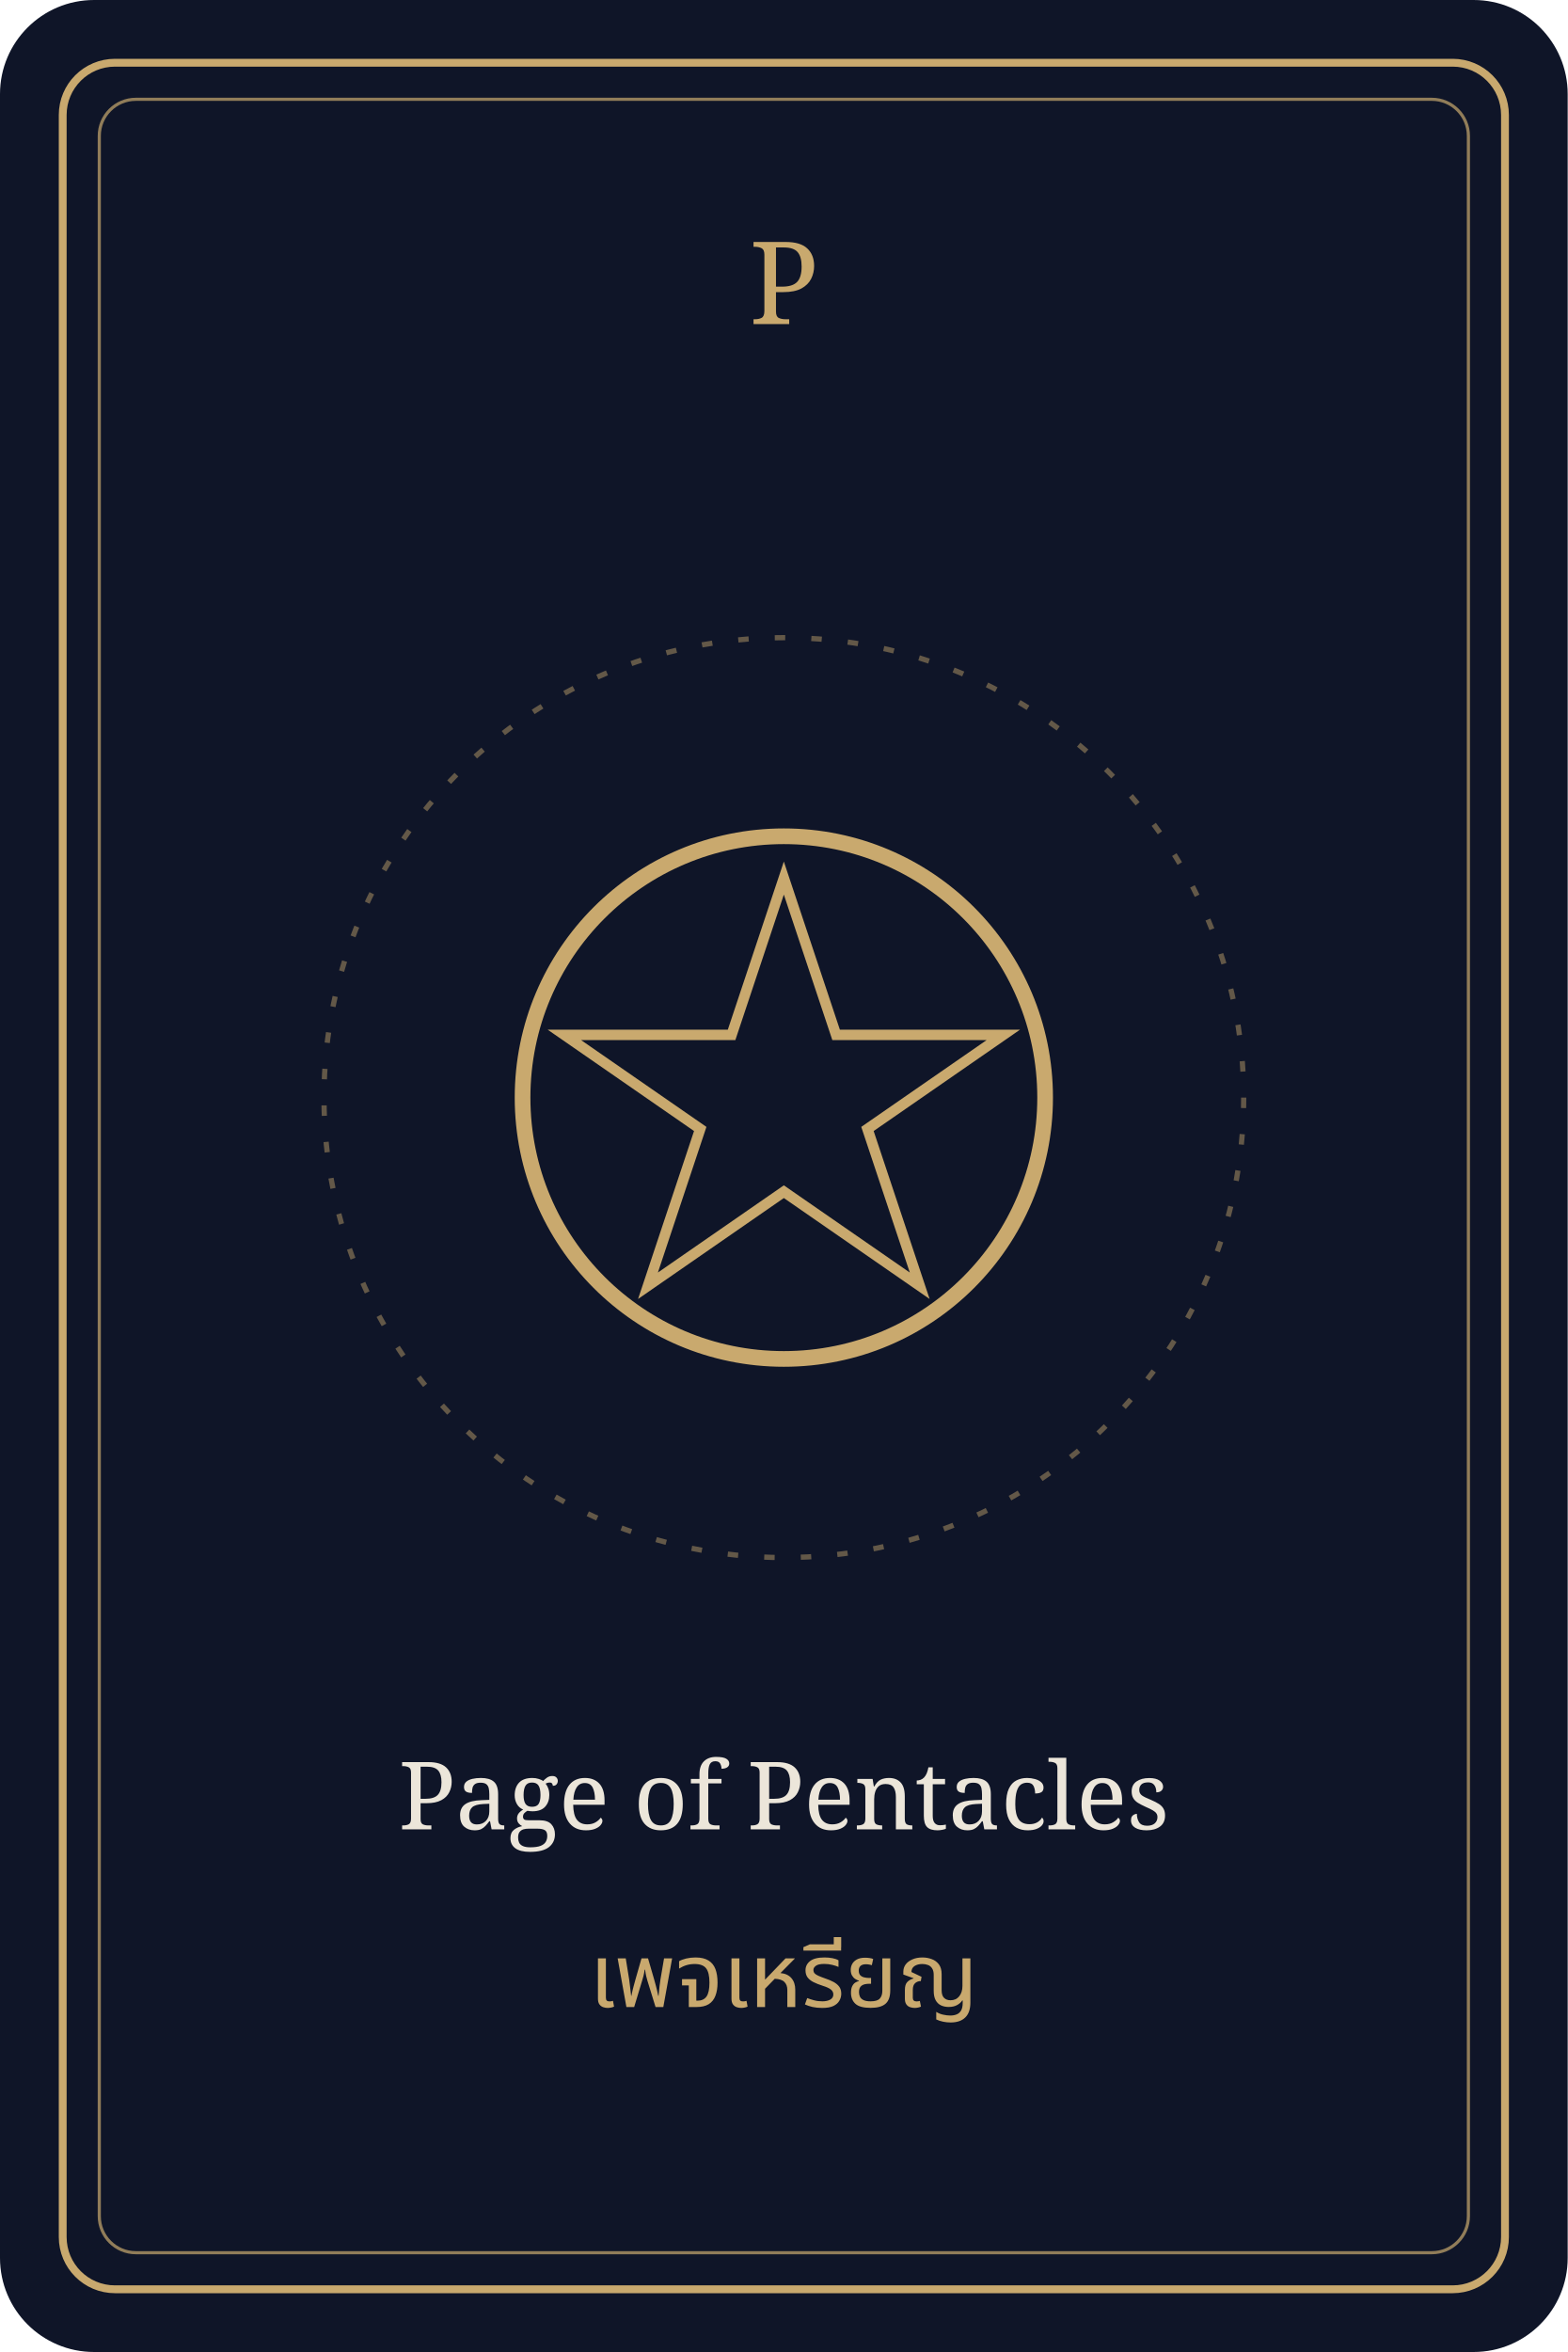
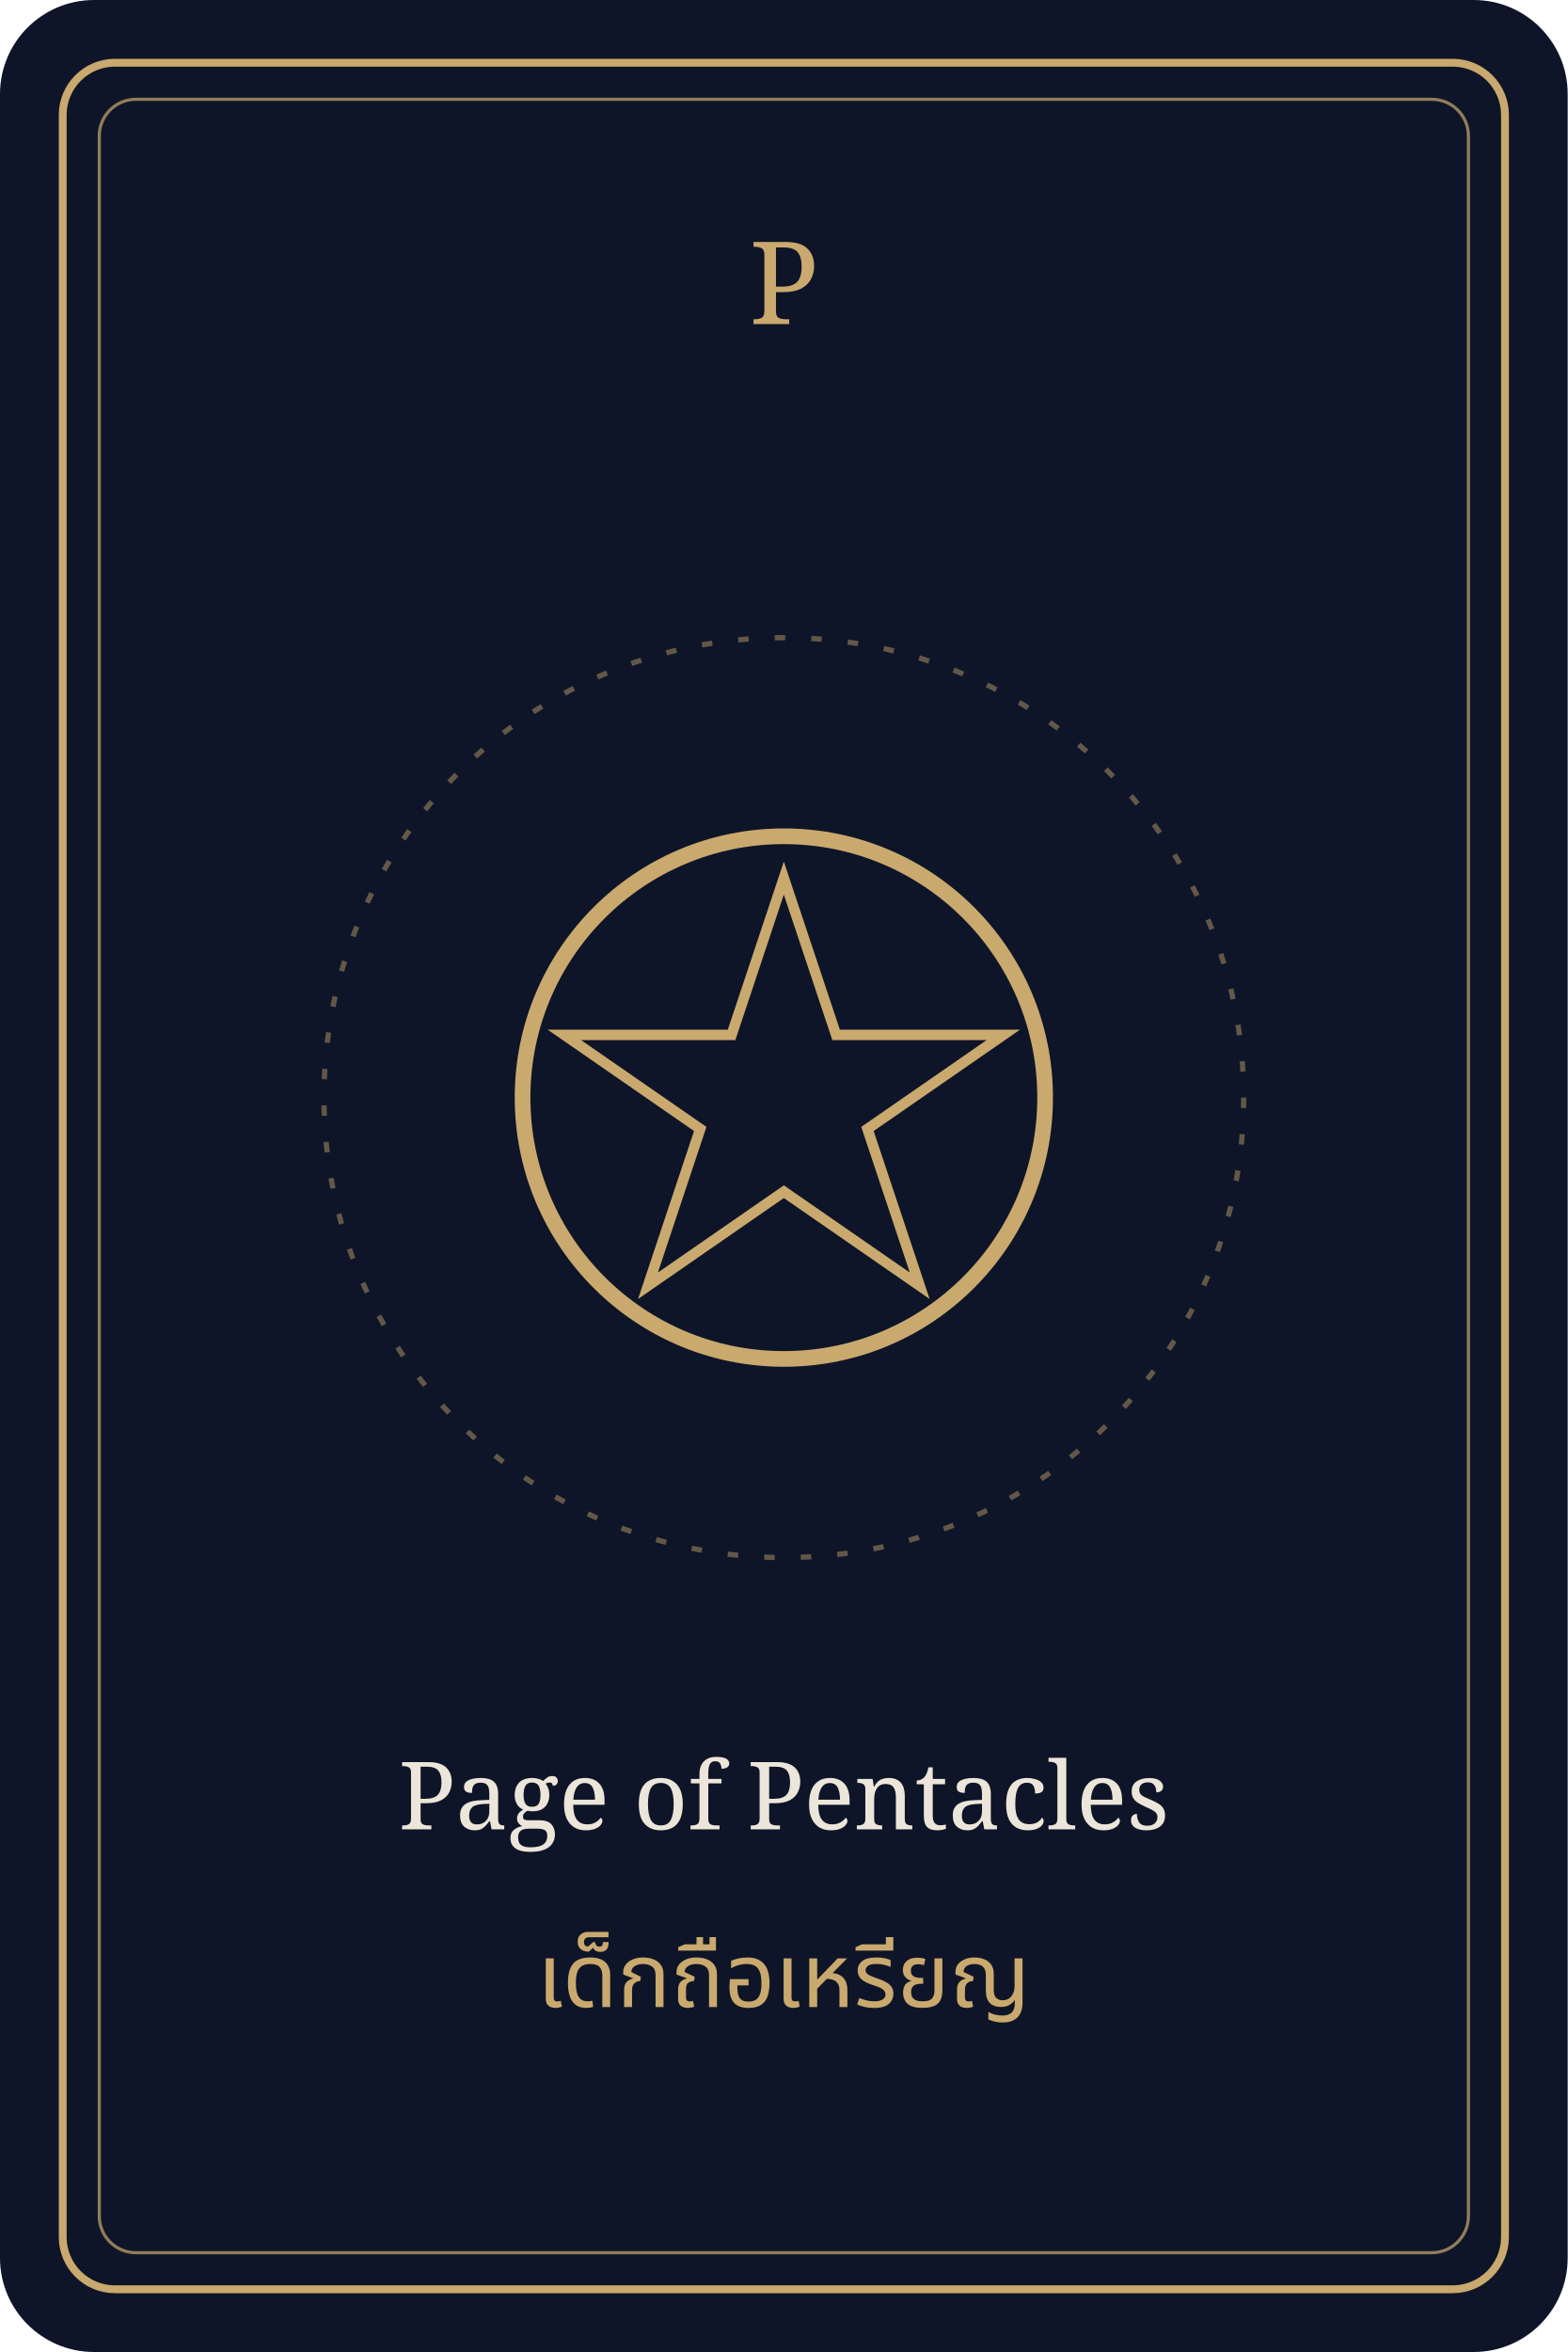
<svg xmlns="http://www.w3.org/2000/svg" viewBox="0 0 300 450">
  <rect width="300" height="450" rx="18" fill="#0f1528" />
  <rect x="12" y="12" width="276" height="426" rx="10" fill="none" stroke="#c9a96e" stroke-width="1.5" />
  <rect x="19" y="19" width="262" height="412" rx="7" fill="none" stroke="#c9a96e" stroke-width=".6" opacity=".7" />
  <text x="150" y="62" text-anchor="middle" fill="#c9a96e" font-family="Georgia,serif" font-size="22" letter-spacing="3">P</text>
  <g fill="none" stroke="#c9a96e" stroke-width="1" opacity=".45">
    <circle cx="150" cy="210" r="88" stroke-dasharray="2 5" />
  </g>
  <g fill="none" stroke="#c9a96e" stroke-width="3">
    <circle cx="150" cy="210" r="50" />
    <polygon points="150,168 160,198 192,198 166,216 176,246 150,228 124,246 134,216 108,198 140,198" stroke-width="2" />
  </g>
  <text x="150" y="350" text-anchor="middle" fill="#ece6da" font-family="Georgia,serif" font-size="18">Page of Pentacles</text>
-   <text x="150" y="384" text-anchor="middle" fill="#c9a96e" font-family="'Noto Sans Thai','IBM Plex Sans Thai',sans-serif" font-size="17">เพจเหรียญ</text>
+   <text x="150" y="384" text-anchor="middle" fill="#c9a96e" font-family="'Noto Sans Thai','IBM Plex Sans Thai',sans-serif" font-size="17">เด็กถือเหรียญ</text>
</svg>
